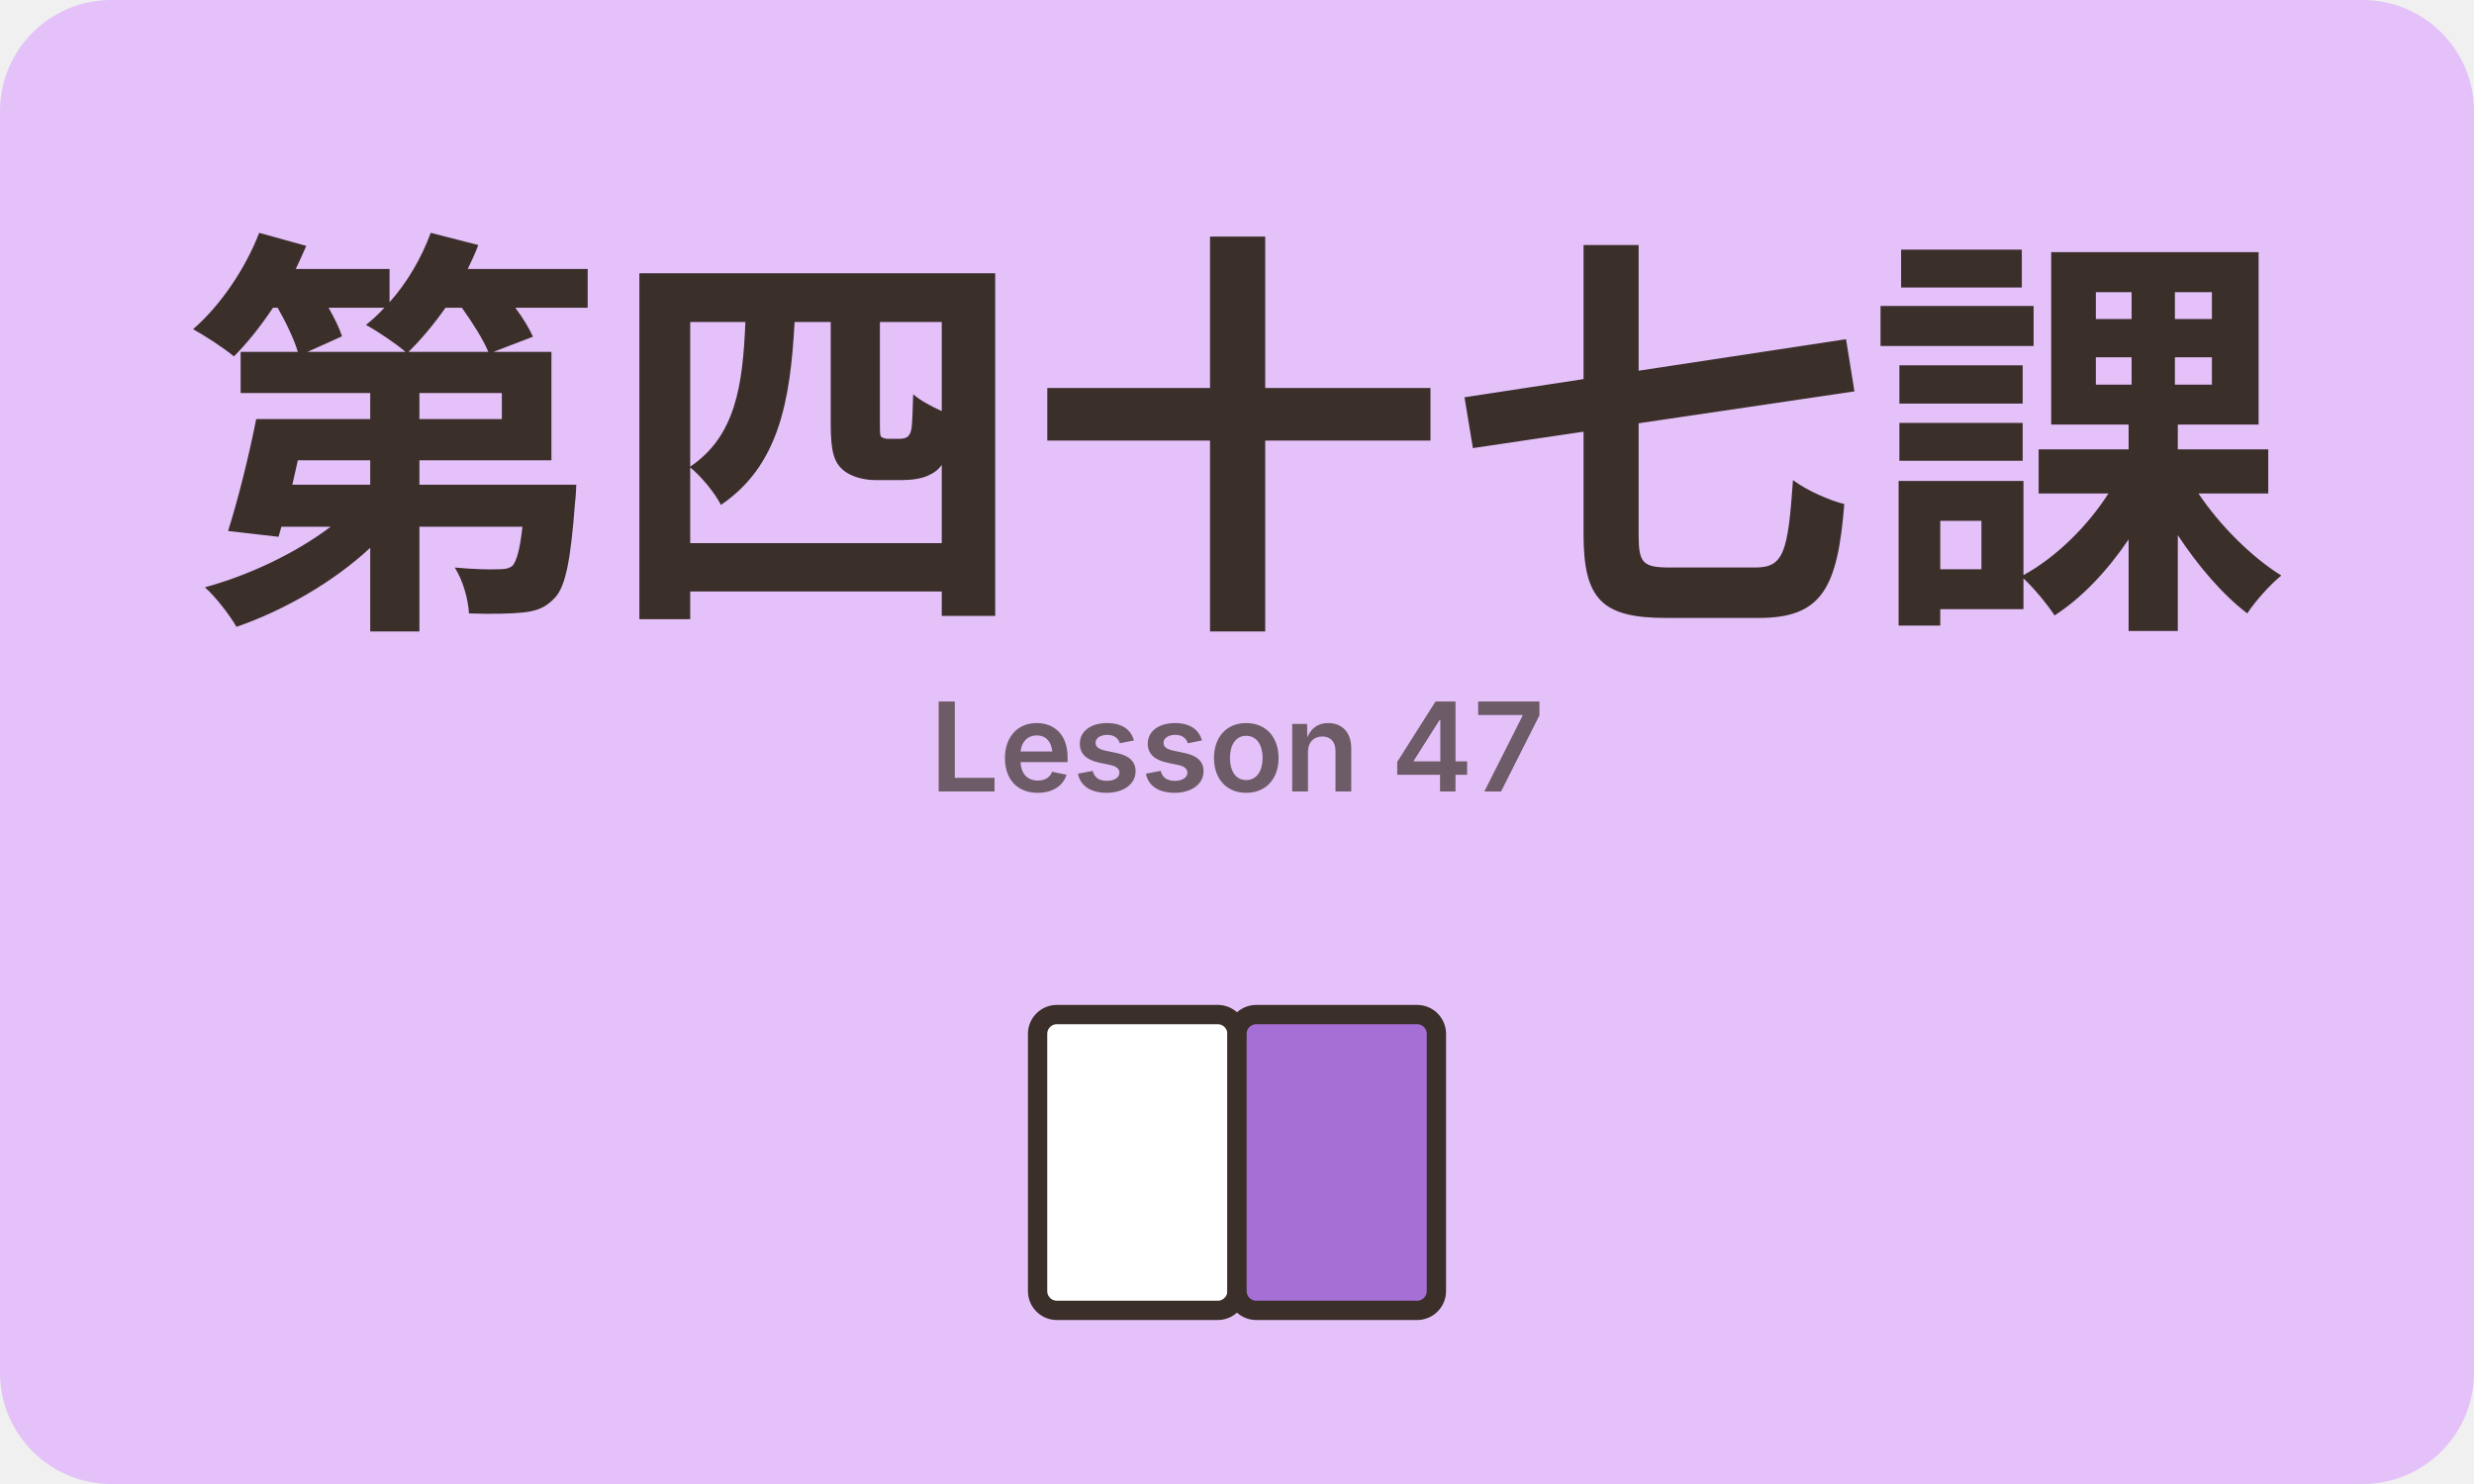
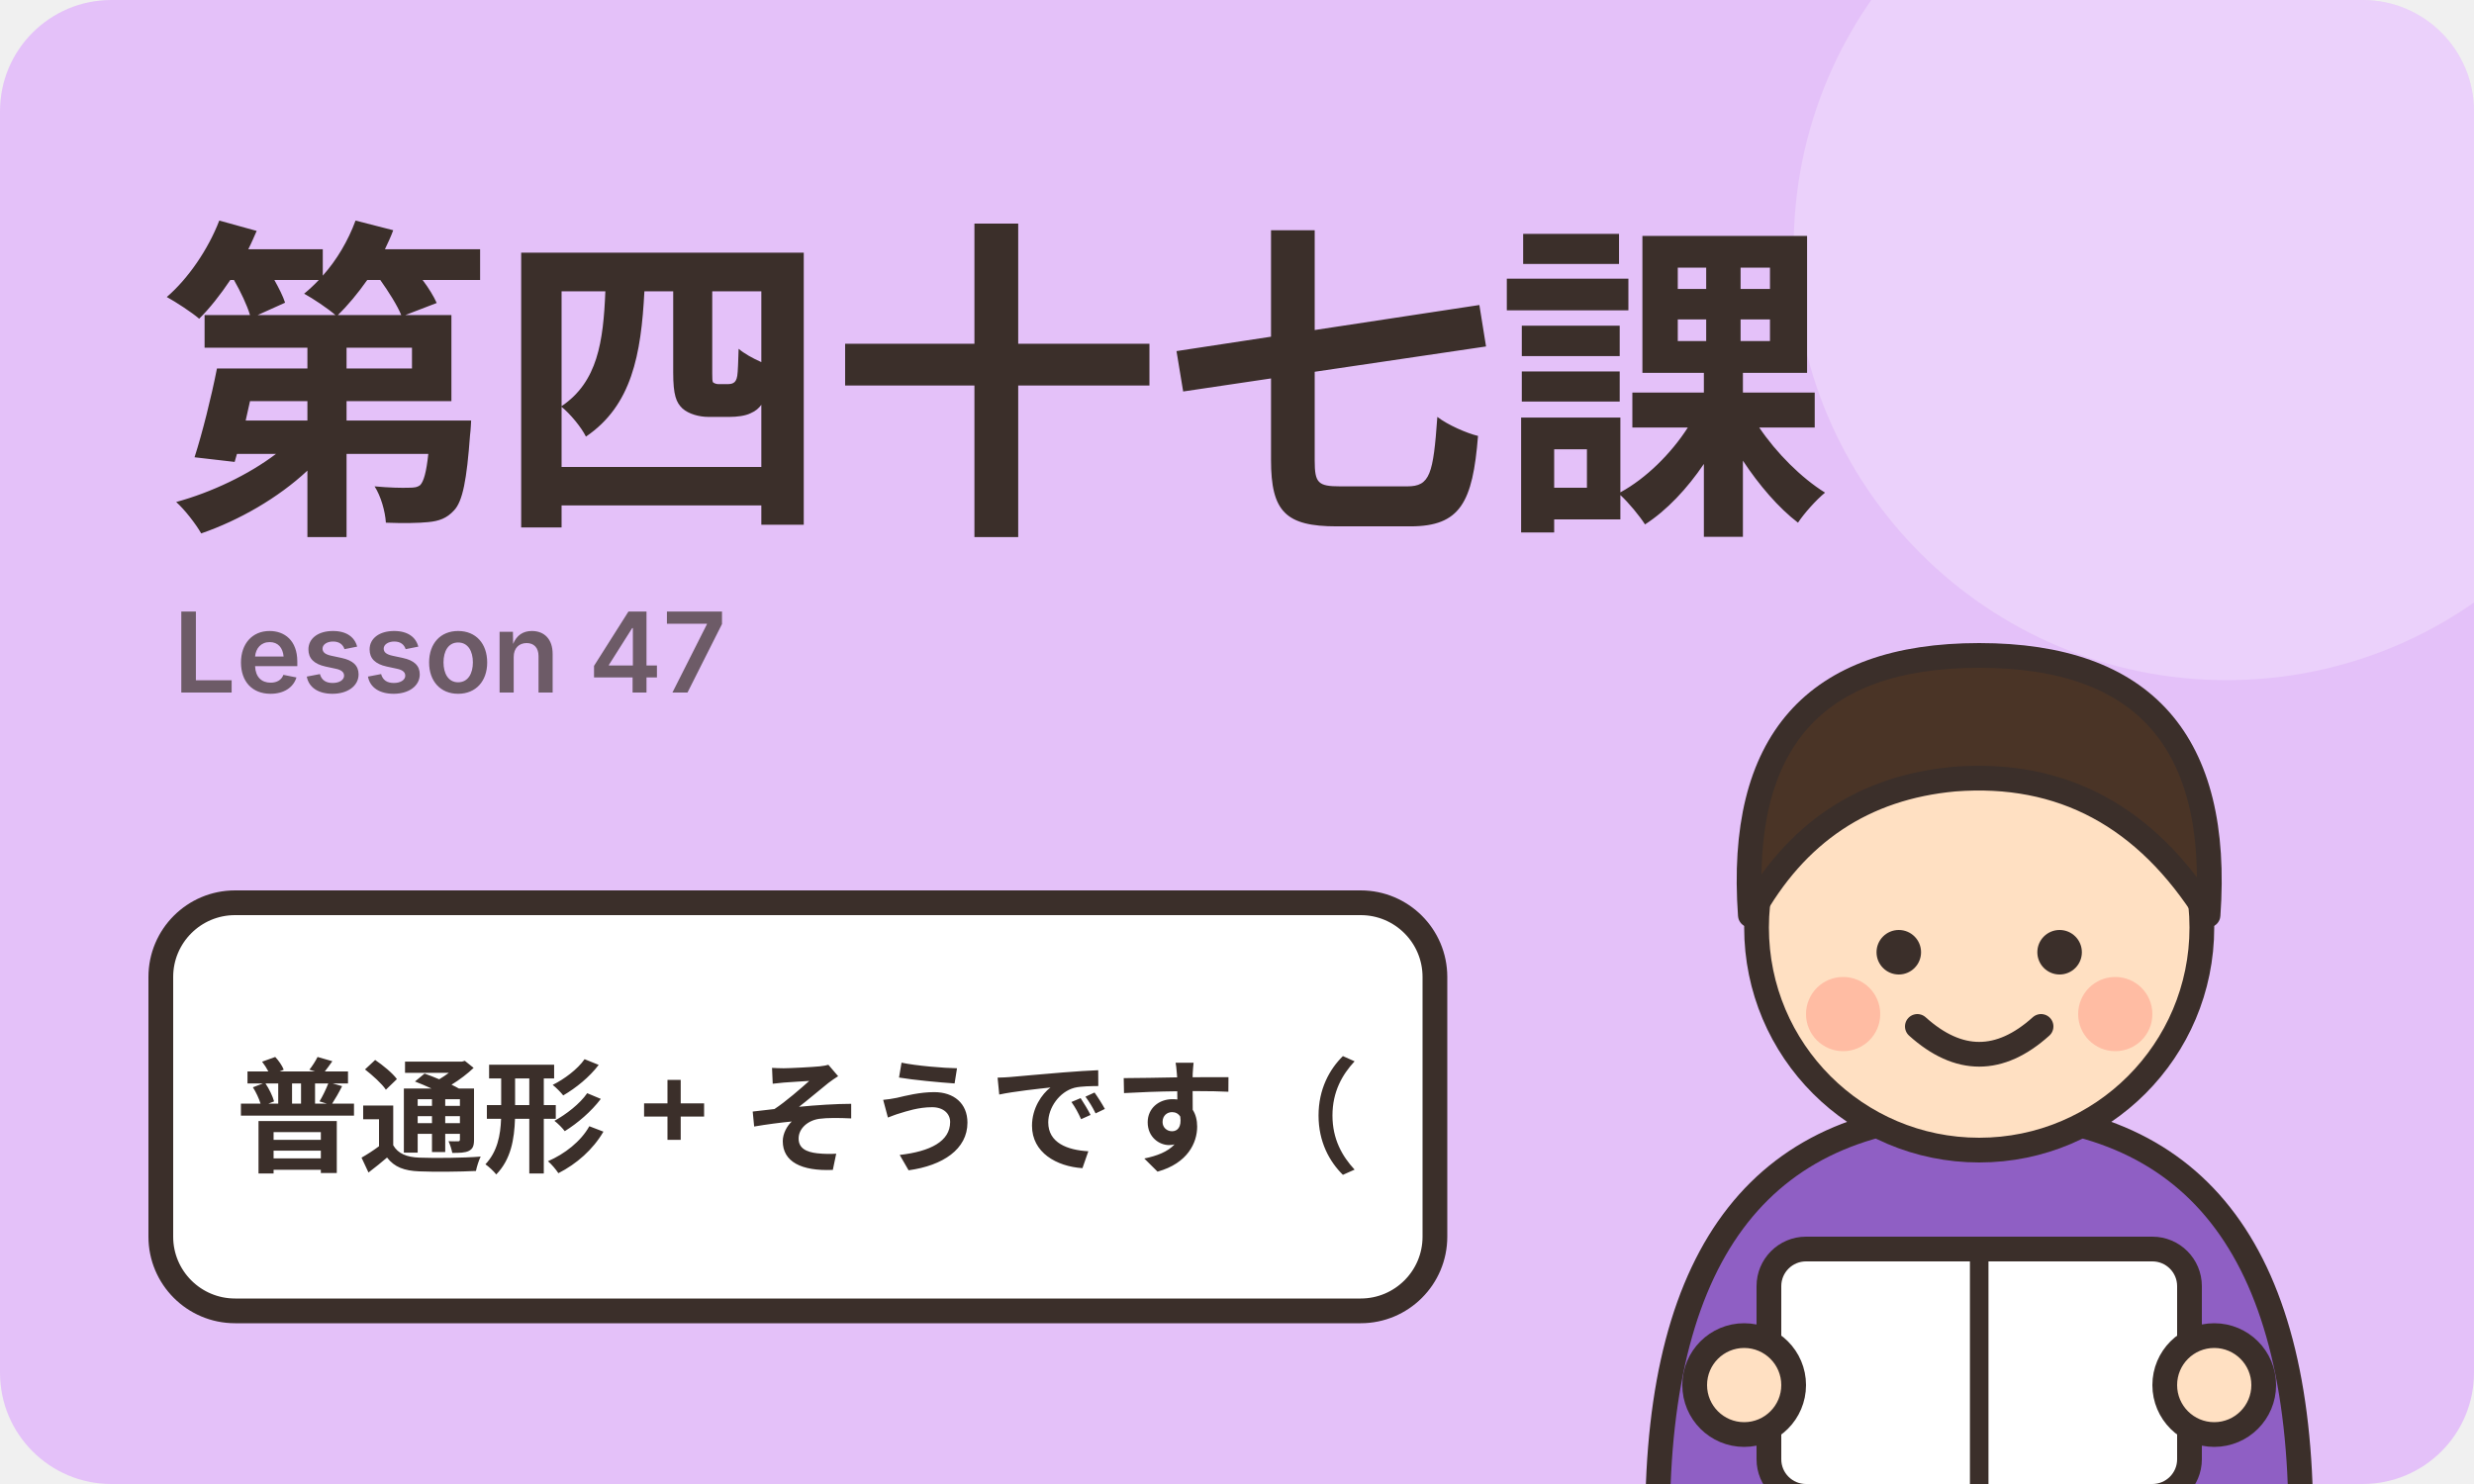
<svg xmlns="http://www.w3.org/2000/svg" viewBox="0 0 400 240" role="img" aria-label="Lesson 47">
-   <rect width="400" height="240" rx="18" fill="#E4C1F9" />
-   <text x="200" y="96" text-anchor="middle" font-size="68" font-weight="700" font-family="Noto Sans JP, Hiragino Sans, sans-serif" fill="#3b2f2a">第四十七課</text>
-   <text x="200" y="128" text-anchor="middle" font-size="20" font-weight="600" font-family="Inter, sans-serif" fill="#3b2f2a" opacity=".7">Lesson 47</text>
-   <g transform="translate(200 188) scale(.52) translate(-200 -278)">
-     <rect x="138" y="232" width="62" height="92" rx="6" fill="#fff" stroke="#3b2f2a" stroke-width="6" stroke-linejoin="round" stroke-linecap="round" />
-     <rect x="200" y="232" width="62" height="92" rx="6" fill="#A66FD6" stroke="#3b2f2a" stroke-width="6" stroke-linejoin="round" stroke-linecap="round" />
+   <defs>
+     <clipPath id="c">
+       <rect width="400" height="240" rx="18" />
+     </clipPath>
+   </defs>
+   <g clip-path="url(#c)">
+     <rect width="400" height="240" fill="#E4C1F9" />
+     <circle cx="360" cy="40" r="70" fill="#fff" opacity=".25" />
+     <text x="26" y="82" font-size="54" font-weight="700" font-family="Noto Sans JP, Hiragino Sans, Yu Gothic, sans-serif" fill="#3b2f2a">第四十七課</text>
+     <text x="28" y="112" font-size="18" font-weight="600" font-family="Inter, sans-serif" fill="#3b2f2a" opacity=".7">Lesson 47</text>
+     <rect x="26" y="146" width="206" height="66" rx="12" fill="#fff" stroke="#3b2f2a" stroke-width="4" />
+     <text x="129" y="188" text-anchor="middle" font-size="20" font-weight="700" font-family="Noto Sans JP, Hiragino Sans, Yu Gothic, sans-serif" fill="#3b2f2a">普通形 + そうです（</text>
+     <g transform="translate(320 150)">
+       <path d="M-52 96Q-52 30 0 30Q52 30 52 96Z" fill="#8F5FC4" stroke="#3b2f2a" stroke-width="4" stroke-linejoin="round" />
+       <circle r="36" fill="#FFE0C2" stroke="#3b2f2a" stroke-width="4" />
+       <path d="M-37 -2Q-40 -44 0 -44Q40 -44 37 -2Q22 -26 -4 -24Q-26 -22 -37 -2Z" fill="#4a3426" stroke="#3b2f2a" stroke-width="4" stroke-linejoin="round" />
+       <circle cx="-13" cy="4" r="3.6" fill="#3b2f2a" />
+       <circle cx="13" cy="4" r="3.6" fill="#3b2f2a" />
+       <circle cx="-22" cy="14" r="6" fill="#FF9E8A" opacity=".55" />
+       <circle cx="22" cy="14" r="6" fill="#FF9E8A" opacity=".55" />
+       <path d="M-10 16Q0 25 10 16" fill="none" stroke="#3b2f2a" stroke-width="4" stroke-linecap="round" />
+       <rect x="-34" y="52" width="68" height="40" rx="6" fill="#fff" stroke="#3b2f2a" stroke-width="4" />
+       <path d="M0 52V92" stroke="#3b2f2a" stroke-width="3" />
+       <circle cx="-38" cy="74" r="8" fill="#FFE0C2" stroke="#3b2f2a" stroke-width="4" />
+       <circle cx="38" cy="74" r="8" fill="#FFE0C2" stroke="#3b2f2a" stroke-width="4" />
+     </g>
  </g>
</svg>
